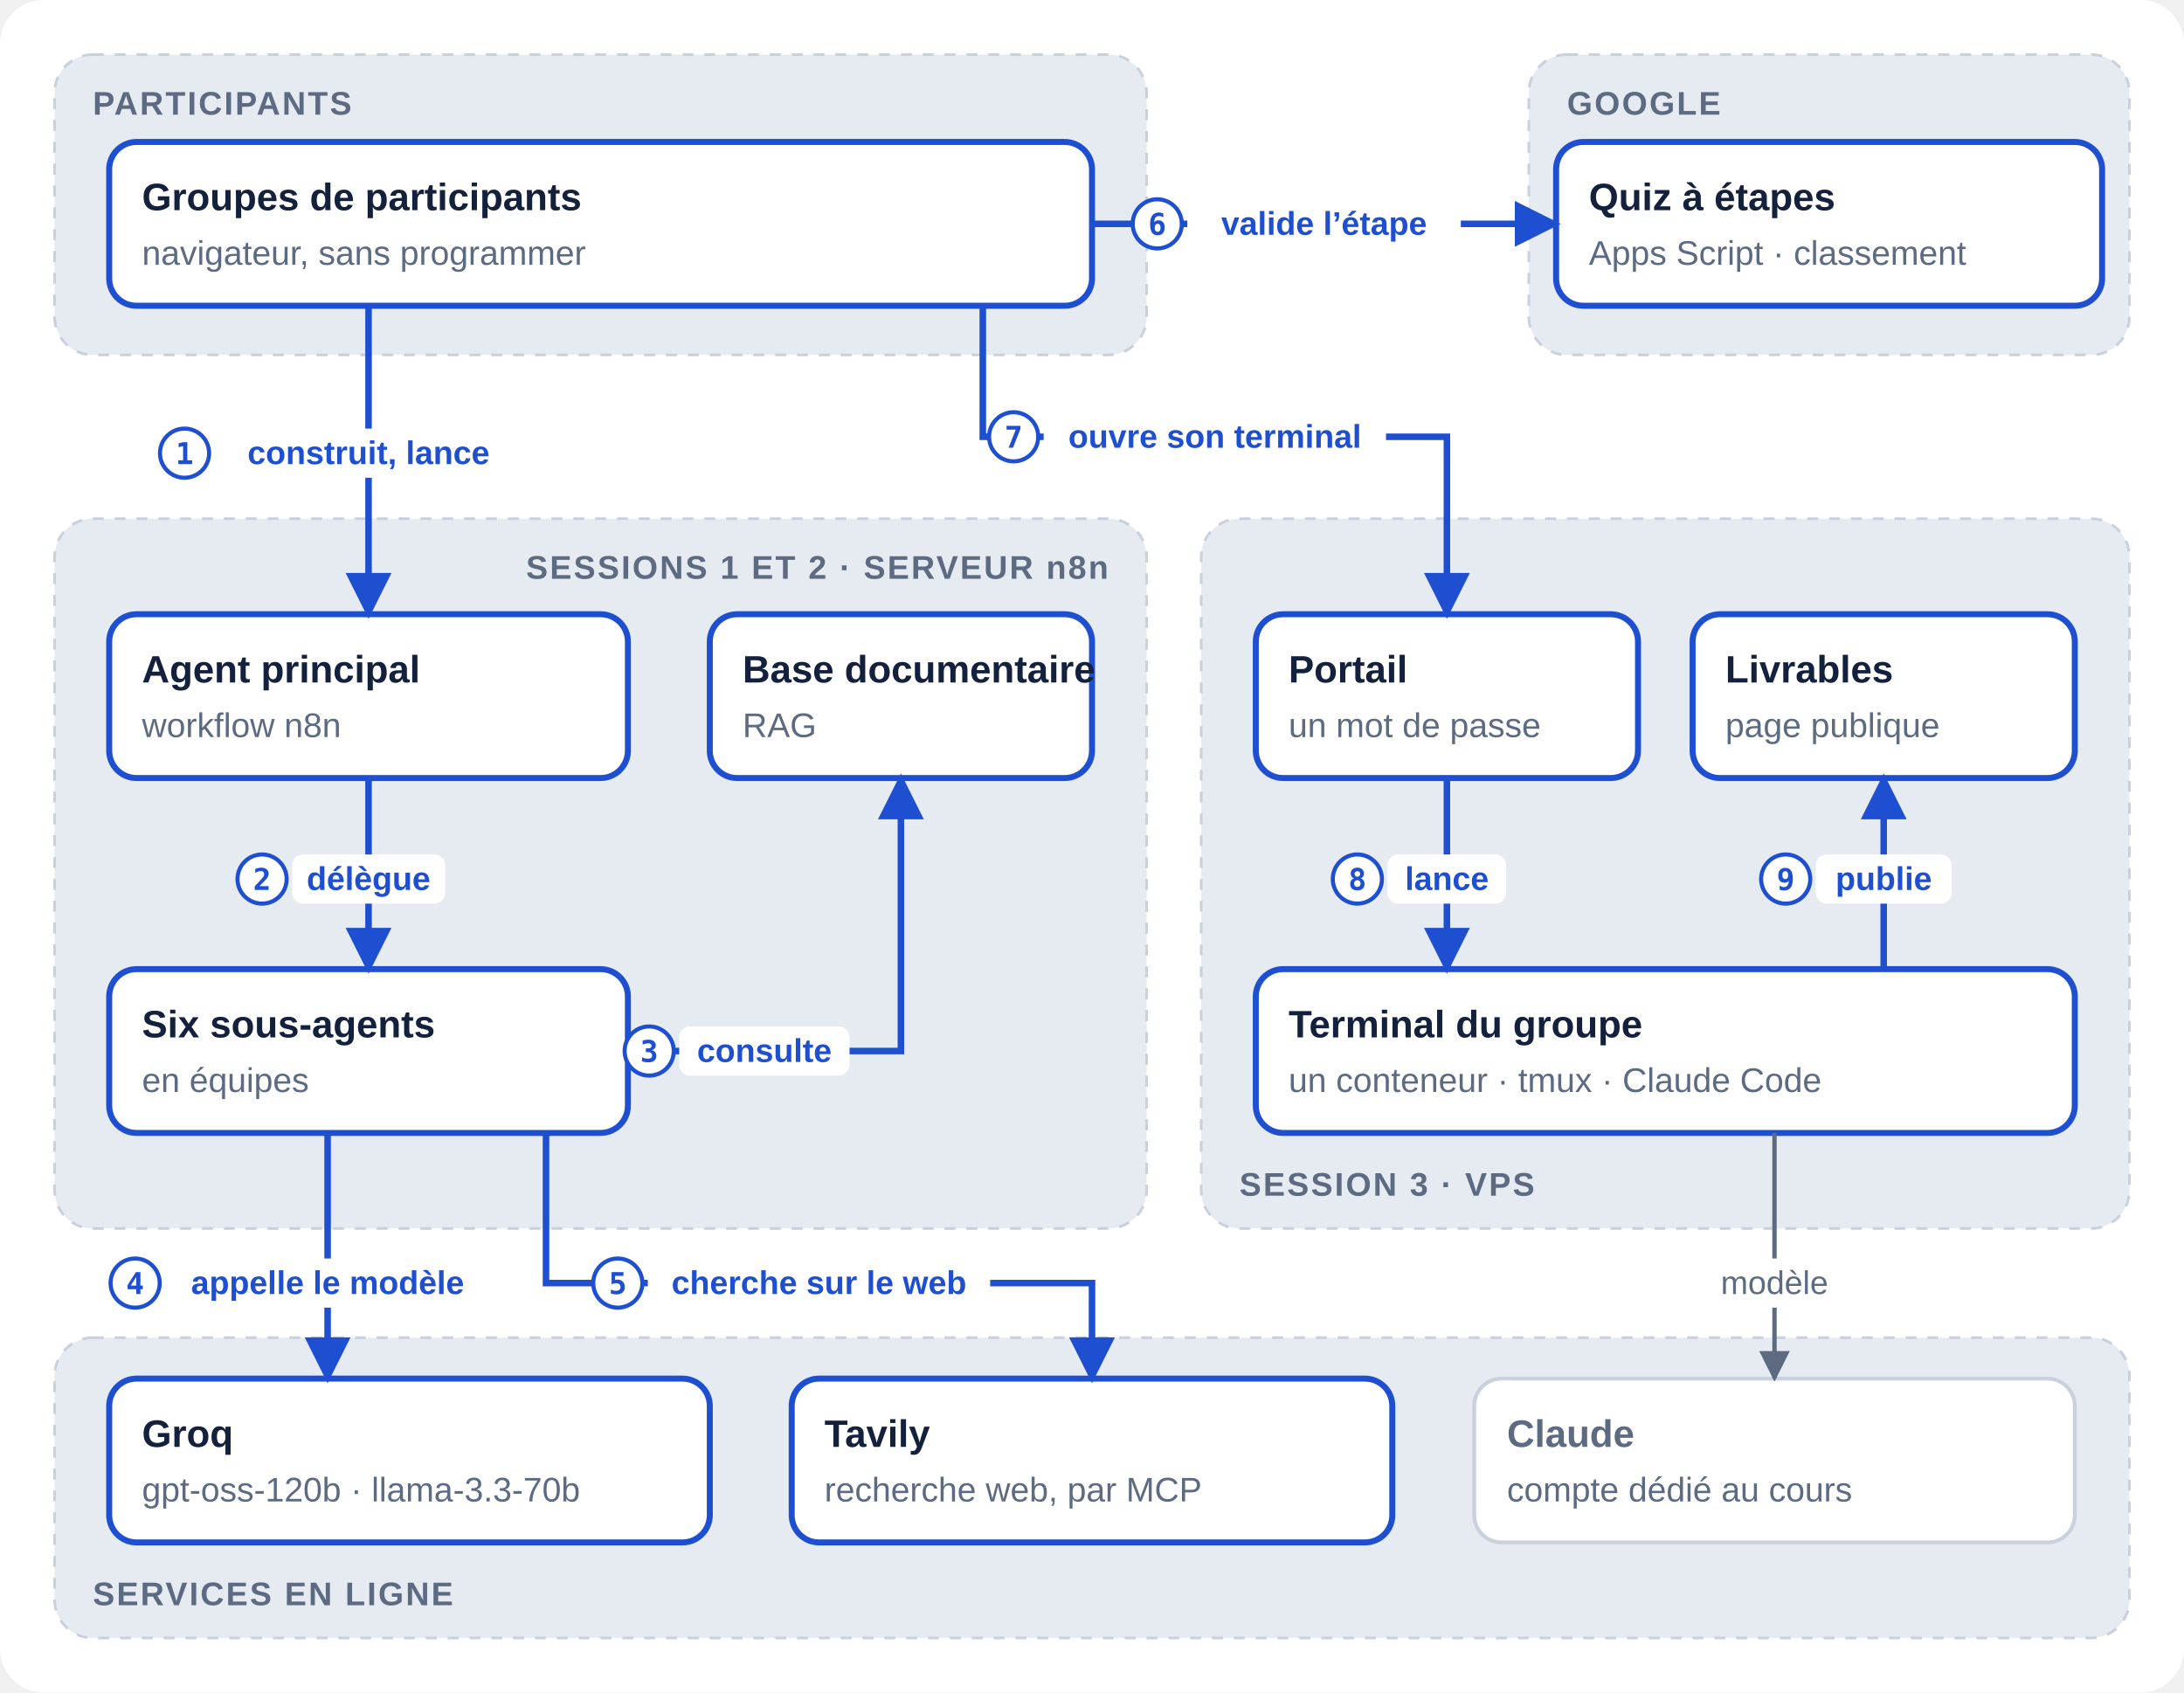
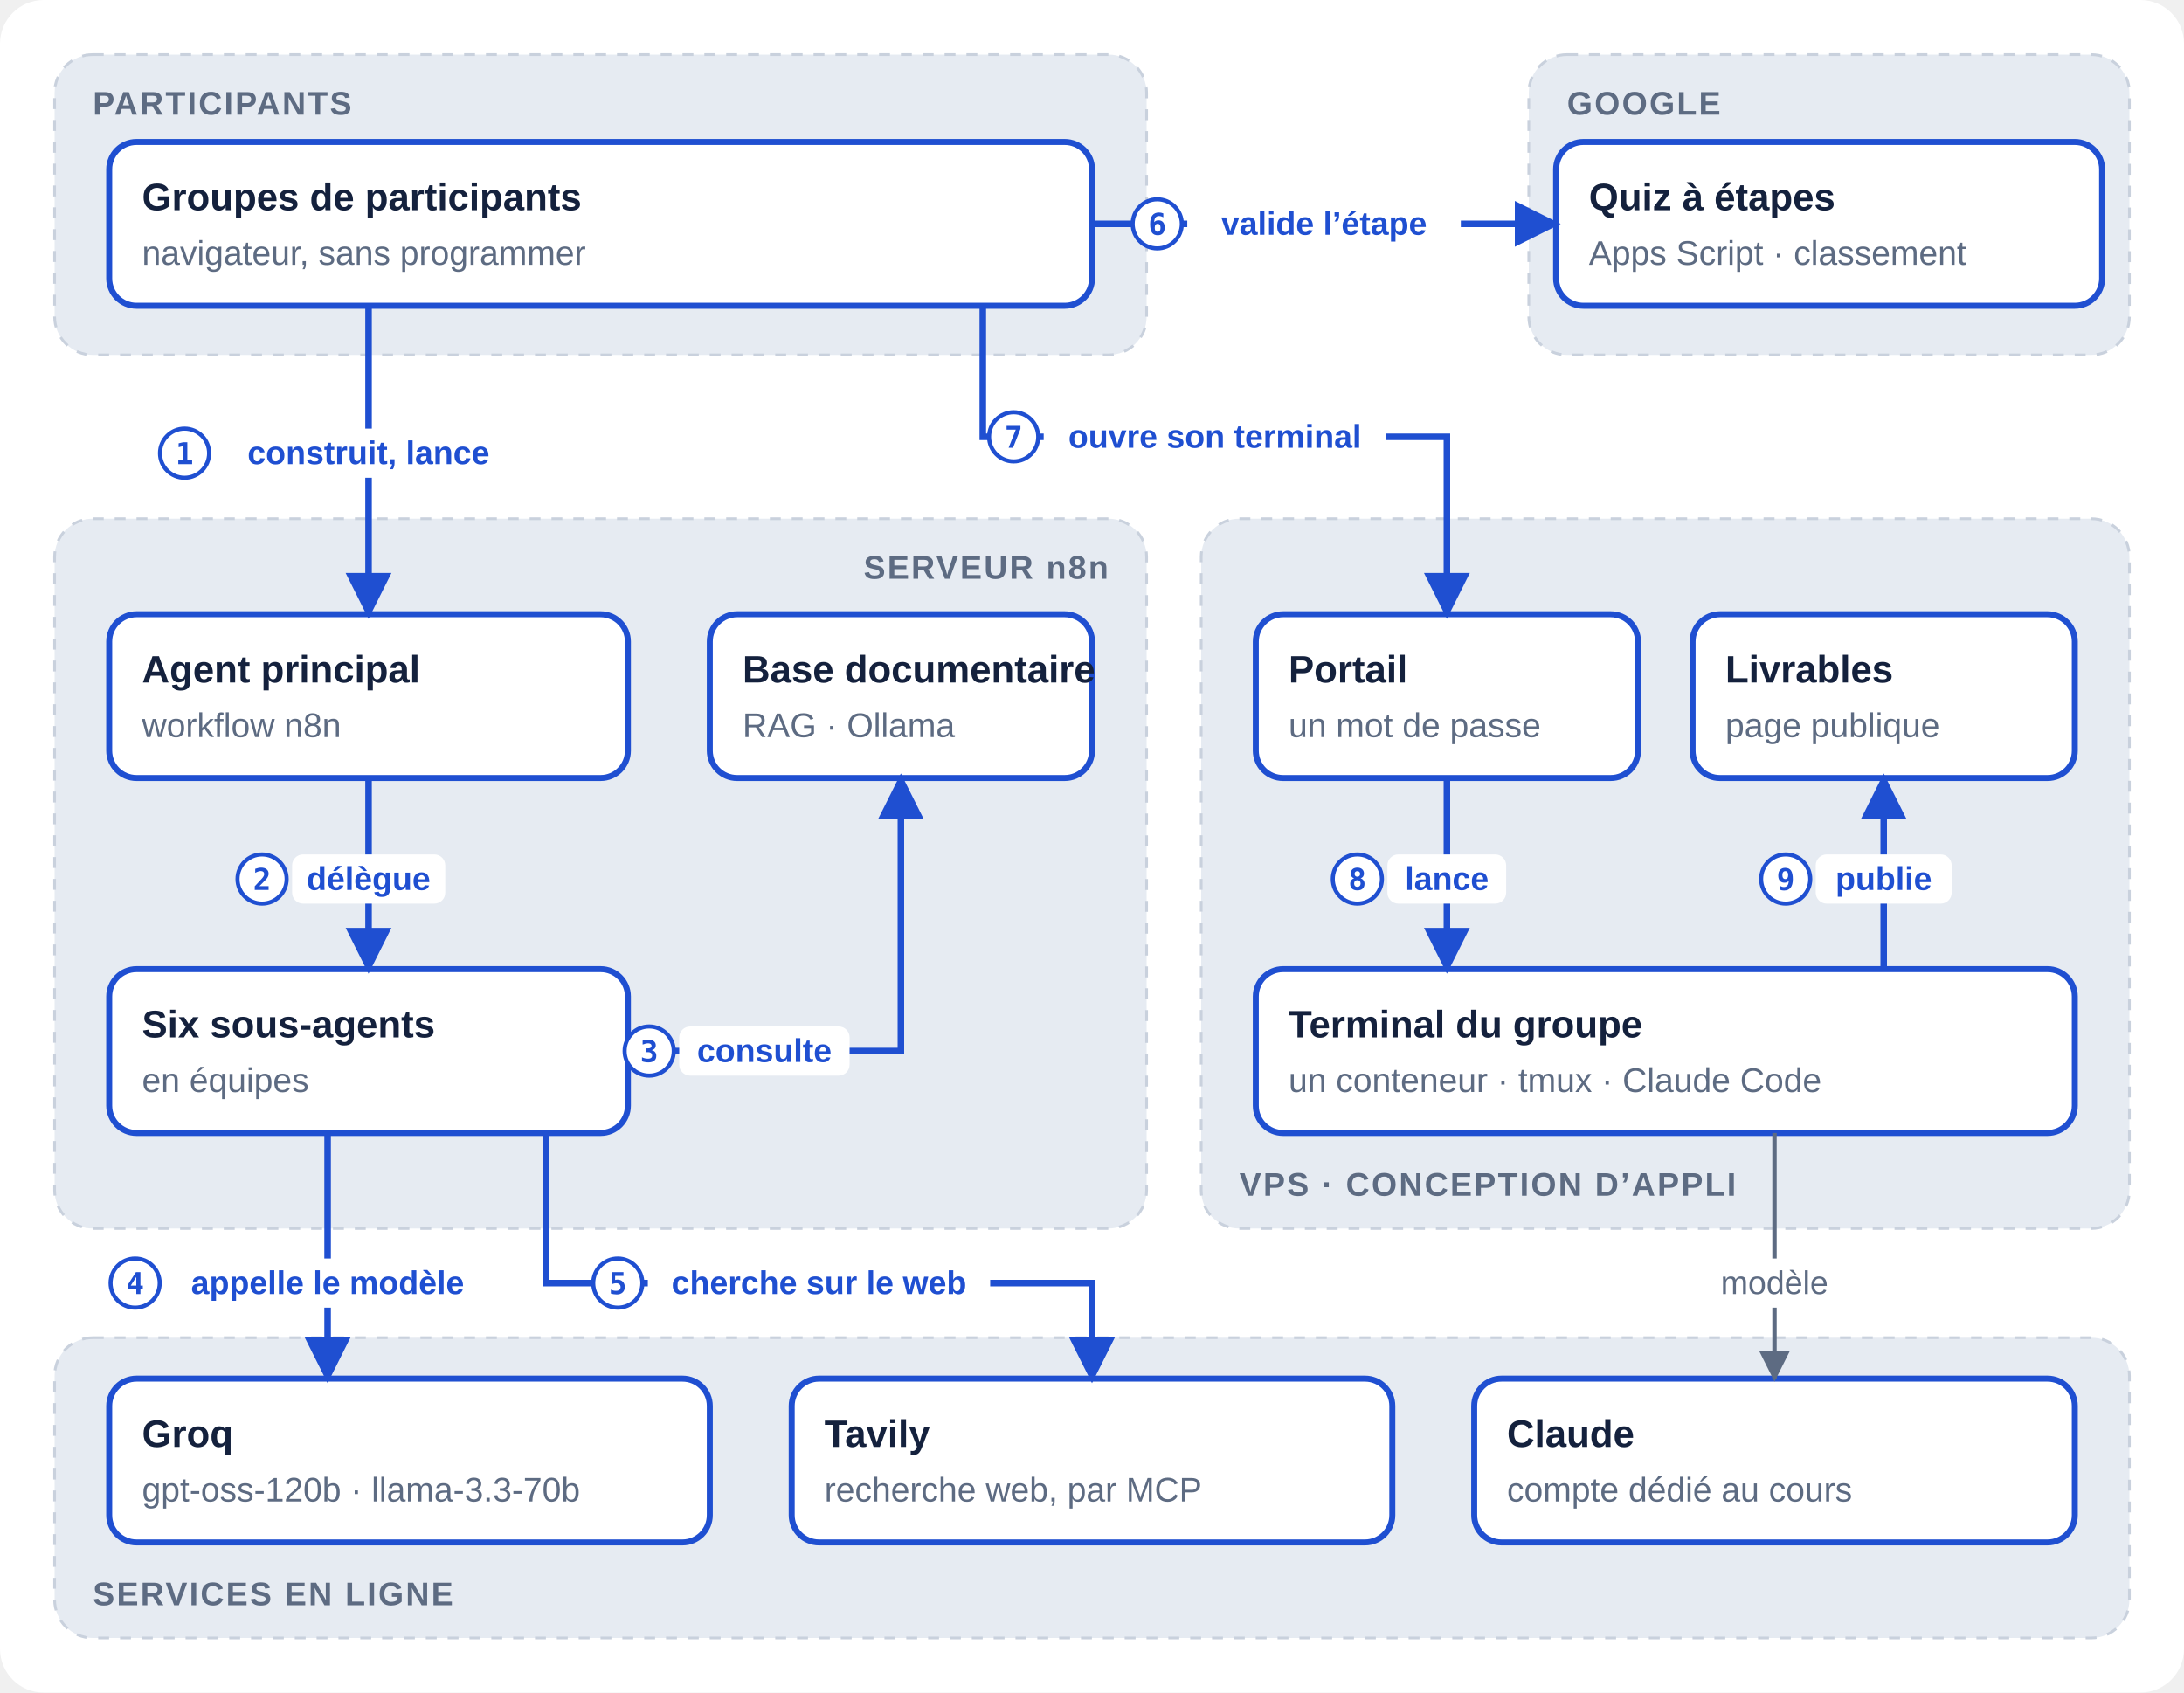
<svg xmlns="http://www.w3.org/2000/svg" viewBox="0 0 800 620" width="800" height="620" font-family="IBM Plex Sans, Segoe UI, Helvetica Neue, Arial, sans-serif" role="img" aria-label="Architecture du cours GenAI4SC">
  <defs>
    <marker id="m" viewBox="0 0 10 10" refX="9" refY="5" markerWidth="7" markerHeight="7" orient="auto-start-reverse">
      <path d="M0 0L10 5L0 10z" fill="#5d6b82" />
    </marker>
    <marker id="a" viewBox="0 0 10 10" refX="9" refY="5" markerWidth="7" markerHeight="7" orient="auto-start-reverse">
      <path d="M0 0L10 5L0 10z" fill="#1f4fd1" />
    </marker>
  </defs>
  <rect width="800" height="620" rx="16" fill="#ffffff" />
  <rect x="20" y="20" width="400" height="110" rx="14" fill="#e6ebf2" stroke="#c9d1dd" stroke-dasharray="4 4" />
  <text x="34" y="42" fill="#5d6b82" font-size="12" font-weight="600" letter-spacing=".72">PARTICIPANTS</text>
  <rect x="560" y="20" width="220" height="110" rx="14" fill="#e6ebf2" stroke="#c9d1dd" stroke-dasharray="4 4" />
  <text x="574" y="42" fill="#5d6b82" font-size="12" font-weight="600" letter-spacing=".72">GOOGLE</text>
  <rect x="20" y="190" width="400" height="260" rx="14" fill="#e6ebf2" stroke="#c9d1dd" stroke-dasharray="4 4" />
-   <text x="406" y="212" text-anchor="end" fill="#5d6b82" font-size="12" font-weight="600" letter-spacing=".72">SESSIONS 1 ET 2 · SERVEUR n8n</text>
+   <text x="406" y="212" text-anchor="end" fill="#5d6b82" font-size="12" font-weight="600" letter-spacing=".72">SERVEUR n8n</text>
  <rect x="440" y="190" width="340" height="260" rx="14" fill="#e6ebf2" stroke="#c9d1dd" stroke-dasharray="4 4" />
-   <text x="454" y="438" fill="#5d6b82" font-size="12" font-weight="600" letter-spacing=".72">SESSION 3 · VPS</text>
+   <text x="454" y="438" fill="#5d6b82" font-size="12" font-weight="600" letter-spacing=".72">VPS · CONCEPTION D’APPLI</text>
  <rect x="20" y="490" width="760" height="110" rx="14" fill="#e6ebf2" stroke="#c9d1dd" stroke-dasharray="4 4" />
  <text x="34" y="588" fill="#5d6b82" font-size="12" font-weight="600" letter-spacing=".72">SERVICES EN LIGNE</text>
  <rect x="40" y="52" width="360" height="60" rx="10" fill="#fff" stroke="#1f4fd1" stroke-width="2.2" />
  <text x="52" y="77" fill="#14213d" font-size="14" font-weight="600">Groupes de participants</text>
  <text x="52" y="97" fill="#5d6b82" font-size="12.5">navigateur, sans programmer</text>
  <rect x="570" y="52" width="200" height="60" rx="10" fill="#fff" stroke="#1f4fd1" stroke-width="2.2" />
  <text x="582" y="77" fill="#14213d" font-size="14" font-weight="600">Quiz à étapes</text>
  <text x="582" y="97" fill="#5d6b82" font-size="12.5">Apps Script · classement</text>
  <rect x="40" y="225" width="190" height="60" rx="10" fill="#fff" stroke="#1f4fd1" stroke-width="2.2" />
  <text x="52" y="250" fill="#14213d" font-size="14" font-weight="600">Agent principal</text>
  <text x="52" y="270" fill="#5d6b82" font-size="12.5">workflow n8n</text>
  <rect x="40" y="355" width="190" height="60" rx="10" fill="#fff" stroke="#1f4fd1" stroke-width="2.2" />
  <text x="52" y="380" fill="#14213d" font-size="14" font-weight="600">Six sous-agents</text>
  <text x="52" y="400" fill="#5d6b82" font-size="12.5">en équipes</text>
  <rect x="260" y="225" width="140" height="60" rx="10" fill="#fff" stroke="#1f4fd1" stroke-width="2.2" />
  <text x="272" y="250" fill="#14213d" font-size="14" font-weight="600">Base documentaire</text>
-   <text x="272" y="270" fill="#5d6b82" font-size="12.5">RAG</text>
+   <text x="272" y="270" fill="#5d6b82" font-size="12.5">RAG · Ollama</text>
  <rect x="460" y="225" width="140" height="60" rx="10" fill="#fff" stroke="#1f4fd1" stroke-width="2.2" />
  <text x="472" y="250" fill="#14213d" font-size="14" font-weight="600">Portail</text>
  <text x="472" y="270" fill="#5d6b82" font-size="12.5">un mot de passe</text>
  <rect x="620" y="225" width="140" height="60" rx="10" fill="#fff" stroke="#1f4fd1" stroke-width="2.2" />
  <text x="632" y="250" fill="#14213d" font-size="14" font-weight="600">Livrables</text>
  <text x="632" y="270" fill="#5d6b82" font-size="12.5">page publique</text>
  <rect x="460" y="355" width="300" height="60" rx="10" fill="#fff" stroke="#1f4fd1" stroke-width="2.2" />
  <text x="472" y="380" fill="#14213d" font-size="14" font-weight="600">Terminal du groupe</text>
  <text x="472" y="400" fill="#5d6b82" font-size="12.5">un conteneur · tmux · Claude Code</text>
  <rect x="40" y="505" width="220" height="60" rx="10" fill="#fff" stroke="#1f4fd1" stroke-width="2.2" />
  <text x="52" y="530" fill="#14213d" font-size="14" font-weight="600">Groq</text>
  <text x="52" y="550" fill="#5d6b82" font-size="12.5">gpt-oss-120b · llama-3.3-70b</text>
  <rect x="290" y="505" width="220" height="60" rx="10" fill="#fff" stroke="#1f4fd1" stroke-width="2.2" />
  <text x="302" y="530" fill="#14213d" font-size="14" font-weight="600">Tavily</text>
  <text x="302" y="550" fill="#5d6b82" font-size="12.5">recherche web, par MCP</text>
-   <rect x="540" y="505" width="220" height="60" rx="10" fill="#fff" stroke="#c9d1dd" stroke-width="1.4" />
-   <text x="552" y="530" fill="#5d6b82" font-size="14" font-weight="600">Claude</text>
+   <rect x="540" y="505" width="220" height="60" rx="10" fill="#fff" stroke="#1f4fd1" stroke-width="2.2" />
+   <text x="552" y="530" fill="#14213d" font-size="14" font-weight="600">Claude</text>
  <text x="552" y="550" fill="#5d6b82" font-size="12.5">compte dédié au cours</text>
  <path d="M135 112L135 225" fill="none" stroke="#1f4fd1" stroke-width="2.4" marker-end="url(#a)" />
  <rect x="78.6" y="157" width="112.8" height="18" rx="4" fill="#fff" />
  <text x="135" y="170" text-anchor="middle" fill="#1f4fd1" font-size="12" font-weight="600">construit, lance</text>
  <circle cx="67.6" cy="166" r="9" fill="#fff" stroke="#1f4fd1" stroke-width="1.5" />
  <text x="67.6" y="170" text-anchor="middle" fill="#1f4fd1" font-size="11" font-weight="700" font-family="IBM Plex Mono, Consolas, monospace">1</text>
  <path d="M135 285L135 355" fill="none" stroke="#1f4fd1" stroke-width="2.4" marker-end="url(#a)" />
  <rect x="107.0" y="313" width="56.1" height="18" rx="4" fill="#fff" />
  <text x="135" y="326" text-anchor="middle" fill="#1f4fd1" font-size="12" font-weight="600">délègue</text>
  <circle cx="96.0" cy="322" r="9" fill="#fff" stroke="#1f4fd1" stroke-width="1.5" />
  <text x="96.0" y="326" text-anchor="middle" fill="#1f4fd1" font-size="11" font-weight="700" font-family="IBM Plex Mono, Consolas, monospace">2</text>
  <path d="M230 385L330 385L330 285" fill="none" stroke="#1f4fd1" stroke-width="2.4" marker-end="url(#a)" />
  <rect x="248.8" y="376" width="62.4" height="18" rx="4" fill="#fff" />
  <text x="280" y="389" text-anchor="middle" fill="#1f4fd1" font-size="12" font-weight="600">consulte</text>
  <circle cx="237.8" cy="385" r="9" fill="#fff" stroke="#1f4fd1" stroke-width="1.5" />
  <text x="237.8" y="389" text-anchor="middle" fill="#1f4fd1" font-size="11" font-weight="700" font-family="IBM Plex Mono, Consolas, monospace">3</text>
  <path d="M120 415L120 505" fill="none" stroke="#1f4fd1" stroke-width="2.4" marker-end="url(#a)" />
  <rect x="60.5" y="461" width="119.1" height="18" rx="4" fill="#fff" />
  <text x="120" y="474" text-anchor="middle" fill="#1f4fd1" font-size="12" font-weight="600">appelle le modèle</text>
  <circle cx="49.5" cy="470" r="9" fill="#fff" stroke="#1f4fd1" stroke-width="1.5" />
  <text x="49.5" y="474" text-anchor="middle" fill="#1f4fd1" font-size="11" font-weight="700" font-family="IBM Plex Mono, Consolas, monospace">4</text>
  <path d="M200 415L200 470L400 470L400 505" fill="none" stroke="#1f4fd1" stroke-width="2.4" marker-end="url(#a)" />
  <rect x="237.3" y="461" width="125.4" height="18" rx="4" fill="#fff" />
  <text x="300" y="474" text-anchor="middle" fill="#1f4fd1" font-size="12" font-weight="600">cherche sur le web</text>
  <circle cx="226.3" cy="470" r="9" fill="#fff" stroke="#1f4fd1" stroke-width="1.5" />
  <text x="226.3" y="474" text-anchor="middle" fill="#1f4fd1" font-size="11" font-weight="700" font-family="IBM Plex Mono, Consolas, monospace">5</text>
  <path d="M400 82L570 82" fill="none" stroke="#1f4fd1" stroke-width="2.4" marker-end="url(#a)" />
  <rect x="434.9" y="73" width="100.2" height="18" rx="4" fill="#fff" />
  <text x="485" y="86" text-anchor="middle" fill="#1f4fd1" font-size="12" font-weight="600">valide l’étape</text>
  <circle cx="423.9" cy="82" r="9" fill="#fff" stroke="#1f4fd1" stroke-width="1.5" />
  <text x="423.9" y="86" text-anchor="middle" fill="#1f4fd1" font-size="11" font-weight="700" font-family="IBM Plex Mono, Consolas, monospace">6</text>
  <path d="M360 112L360 160L530 160L530 225" fill="none" stroke="#1f4fd1" stroke-width="2.4" marker-end="url(#a)" />
  <rect x="382.3" y="151" width="125.4" height="18" rx="4" fill="#fff" />
  <text x="445" y="164" text-anchor="middle" fill="#1f4fd1" font-size="12" font-weight="600">ouvre son terminal</text>
  <circle cx="371.3" cy="160" r="9" fill="#fff" stroke="#1f4fd1" stroke-width="1.5" />
  <text x="371.3" y="164" text-anchor="middle" fill="#1f4fd1" font-size="11" font-weight="700" font-family="IBM Plex Mono, Consolas, monospace">7</text>
  <path d="M530 285L530 355" fill="none" stroke="#1f4fd1" stroke-width="2.4" marker-end="url(#a)" />
  <rect x="508.2" y="313" width="43.5" height="18" rx="4" fill="#fff" />
  <text x="530" y="326" text-anchor="middle" fill="#1f4fd1" font-size="12" font-weight="600">lance</text>
  <circle cx="497.2" cy="322" r="9" fill="#fff" stroke="#1f4fd1" stroke-width="1.5" />
  <text x="497.2" y="326" text-anchor="middle" fill="#1f4fd1" font-size="11" font-weight="700" font-family="IBM Plex Mono, Consolas, monospace">8</text>
  <path d="M690 355L690 285" fill="none" stroke="#1f4fd1" stroke-width="2.4" marker-end="url(#a)" />
  <rect x="665.1" y="313" width="49.8" height="18" rx="4" fill="#fff" />
  <text x="690" y="326" text-anchor="middle" fill="#1f4fd1" font-size="12" font-weight="600">publie</text>
  <circle cx="654.1" cy="322" r="9" fill="#fff" stroke="#1f4fd1" stroke-width="1.5" />
  <text x="654.1" y="326" text-anchor="middle" fill="#1f4fd1" font-size="11" font-weight="700" font-family="IBM Plex Mono, Consolas, monospace">9</text>
  <path d="M650 415L650 505" fill="none" stroke="#5d6b82" stroke-width="1.6" marker-end="url(#m)" />
  <rect x="625.1" y="461" width="49.8" height="18" rx="4" fill="#fff" />
  <text x="650" y="474" text-anchor="middle" fill="#5d6b82" font-size="12" font-weight="400">modèle</text>
</svg>
